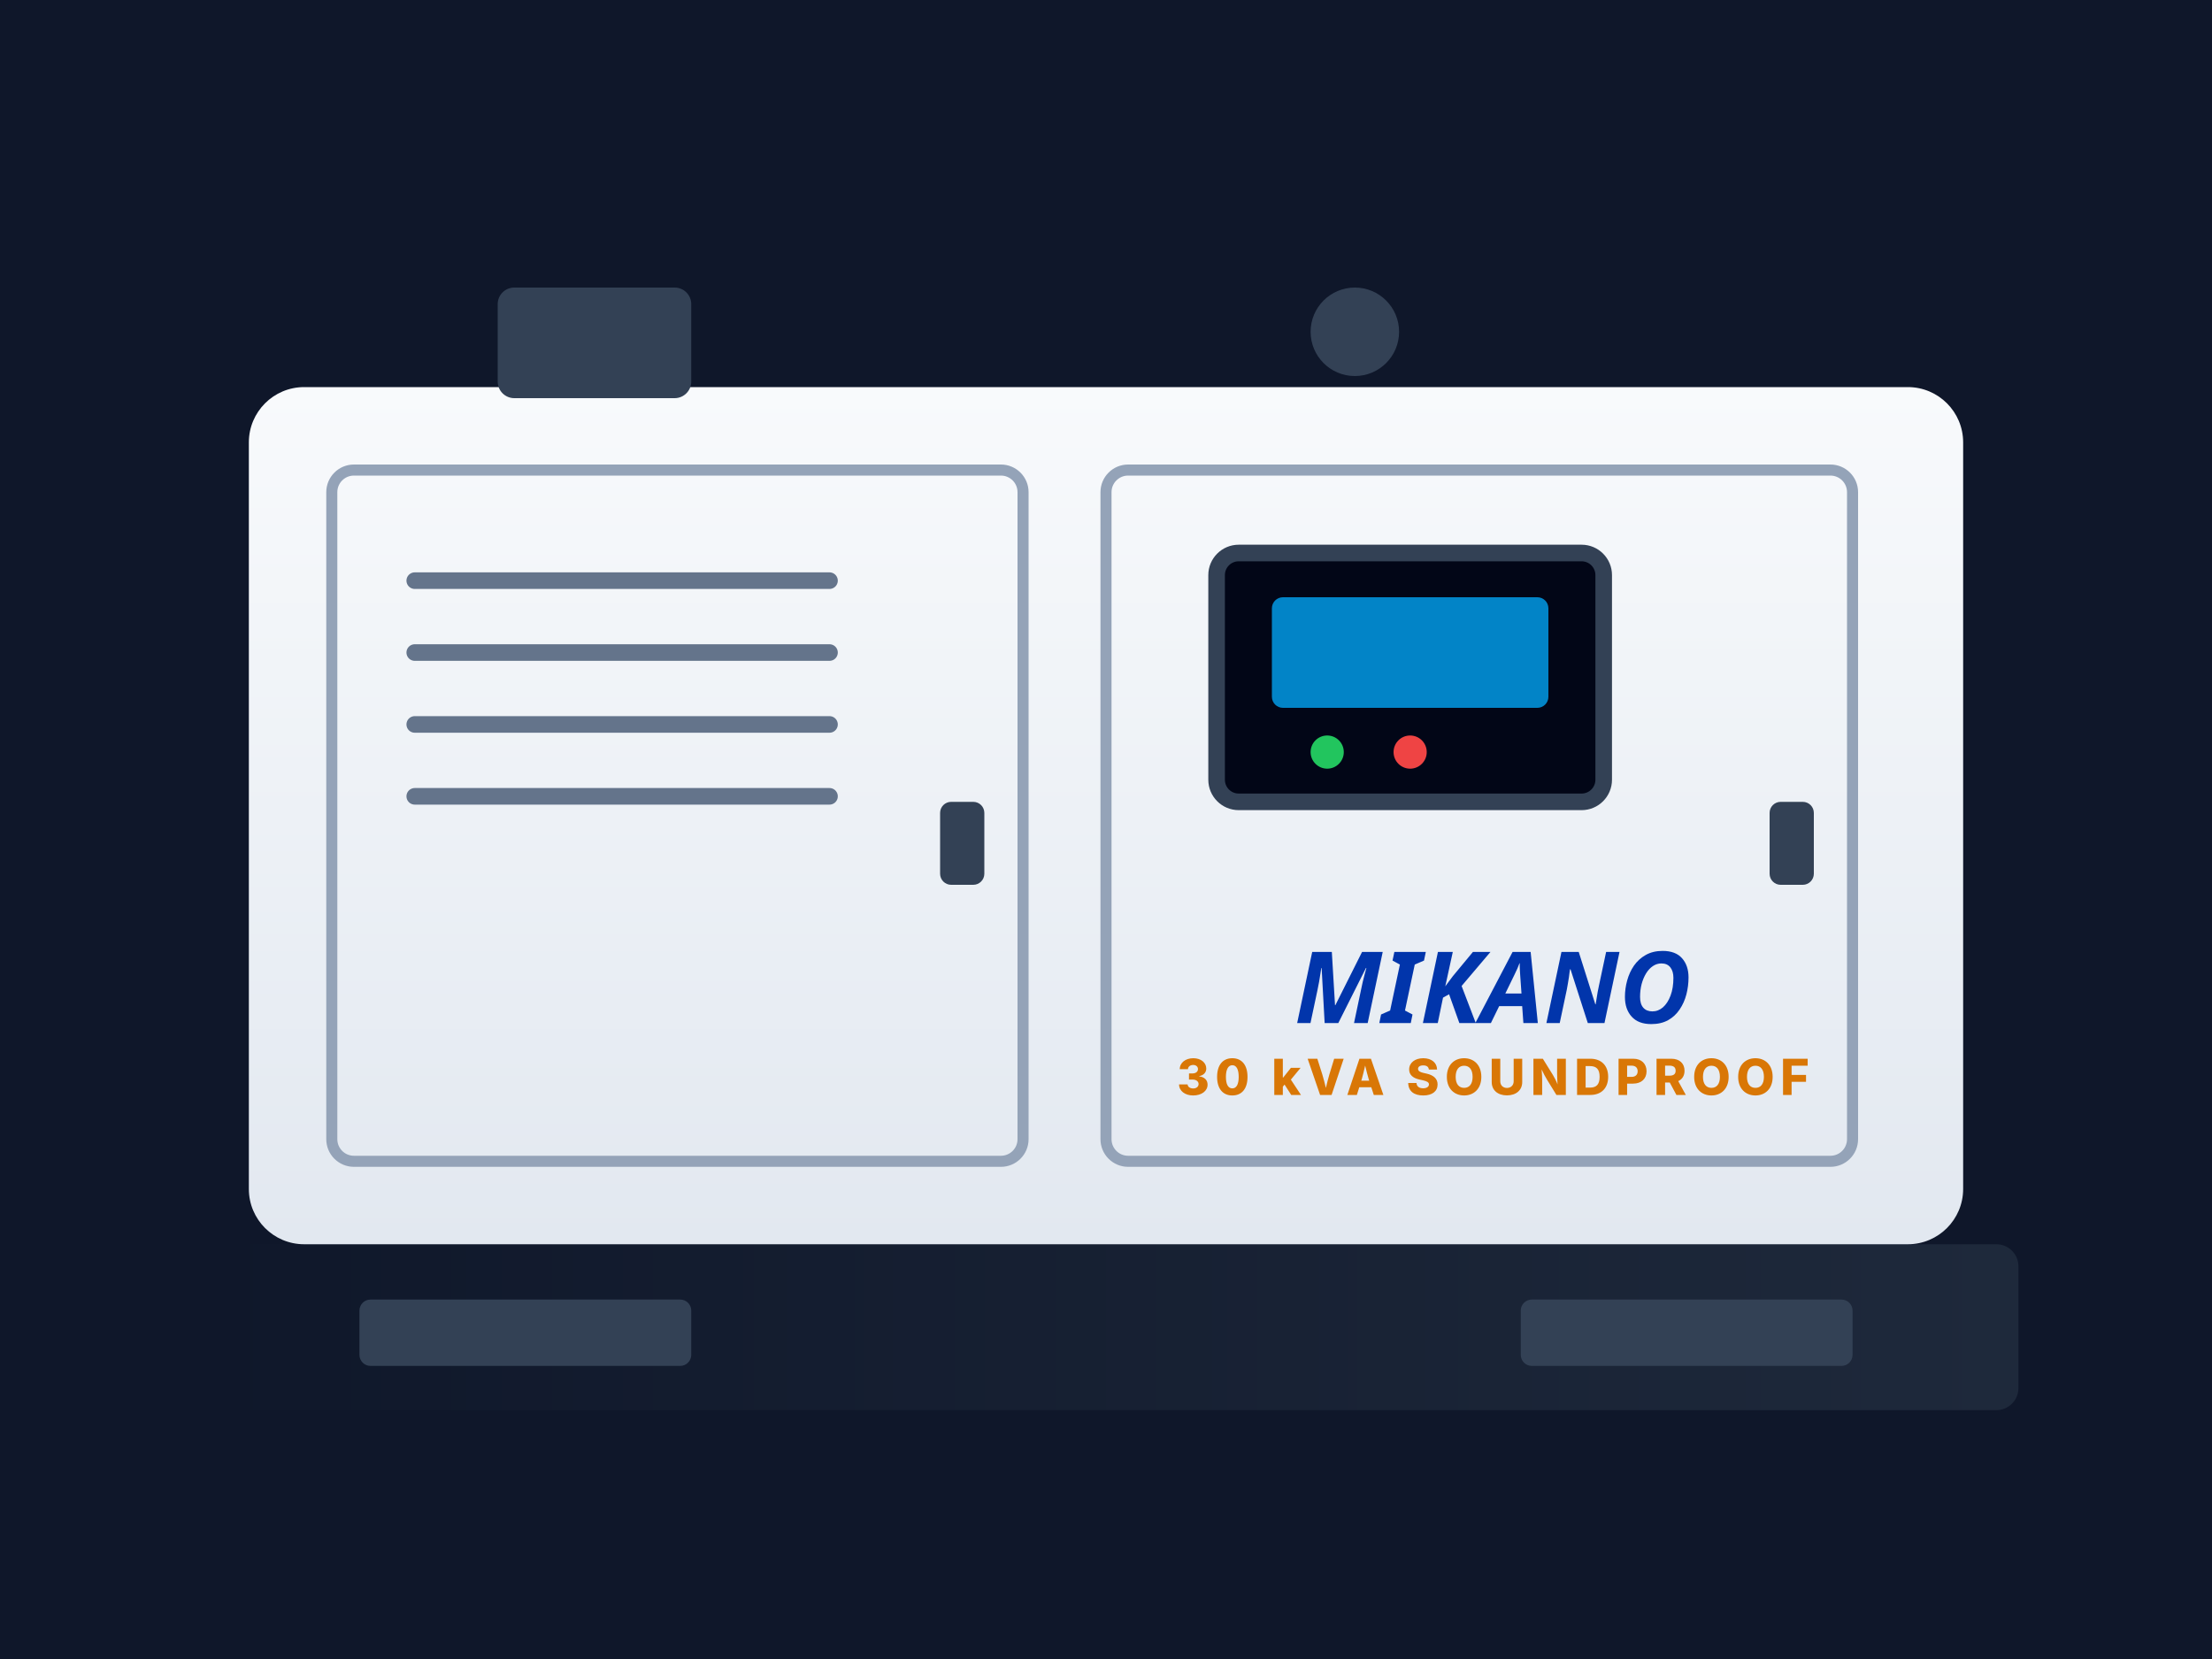
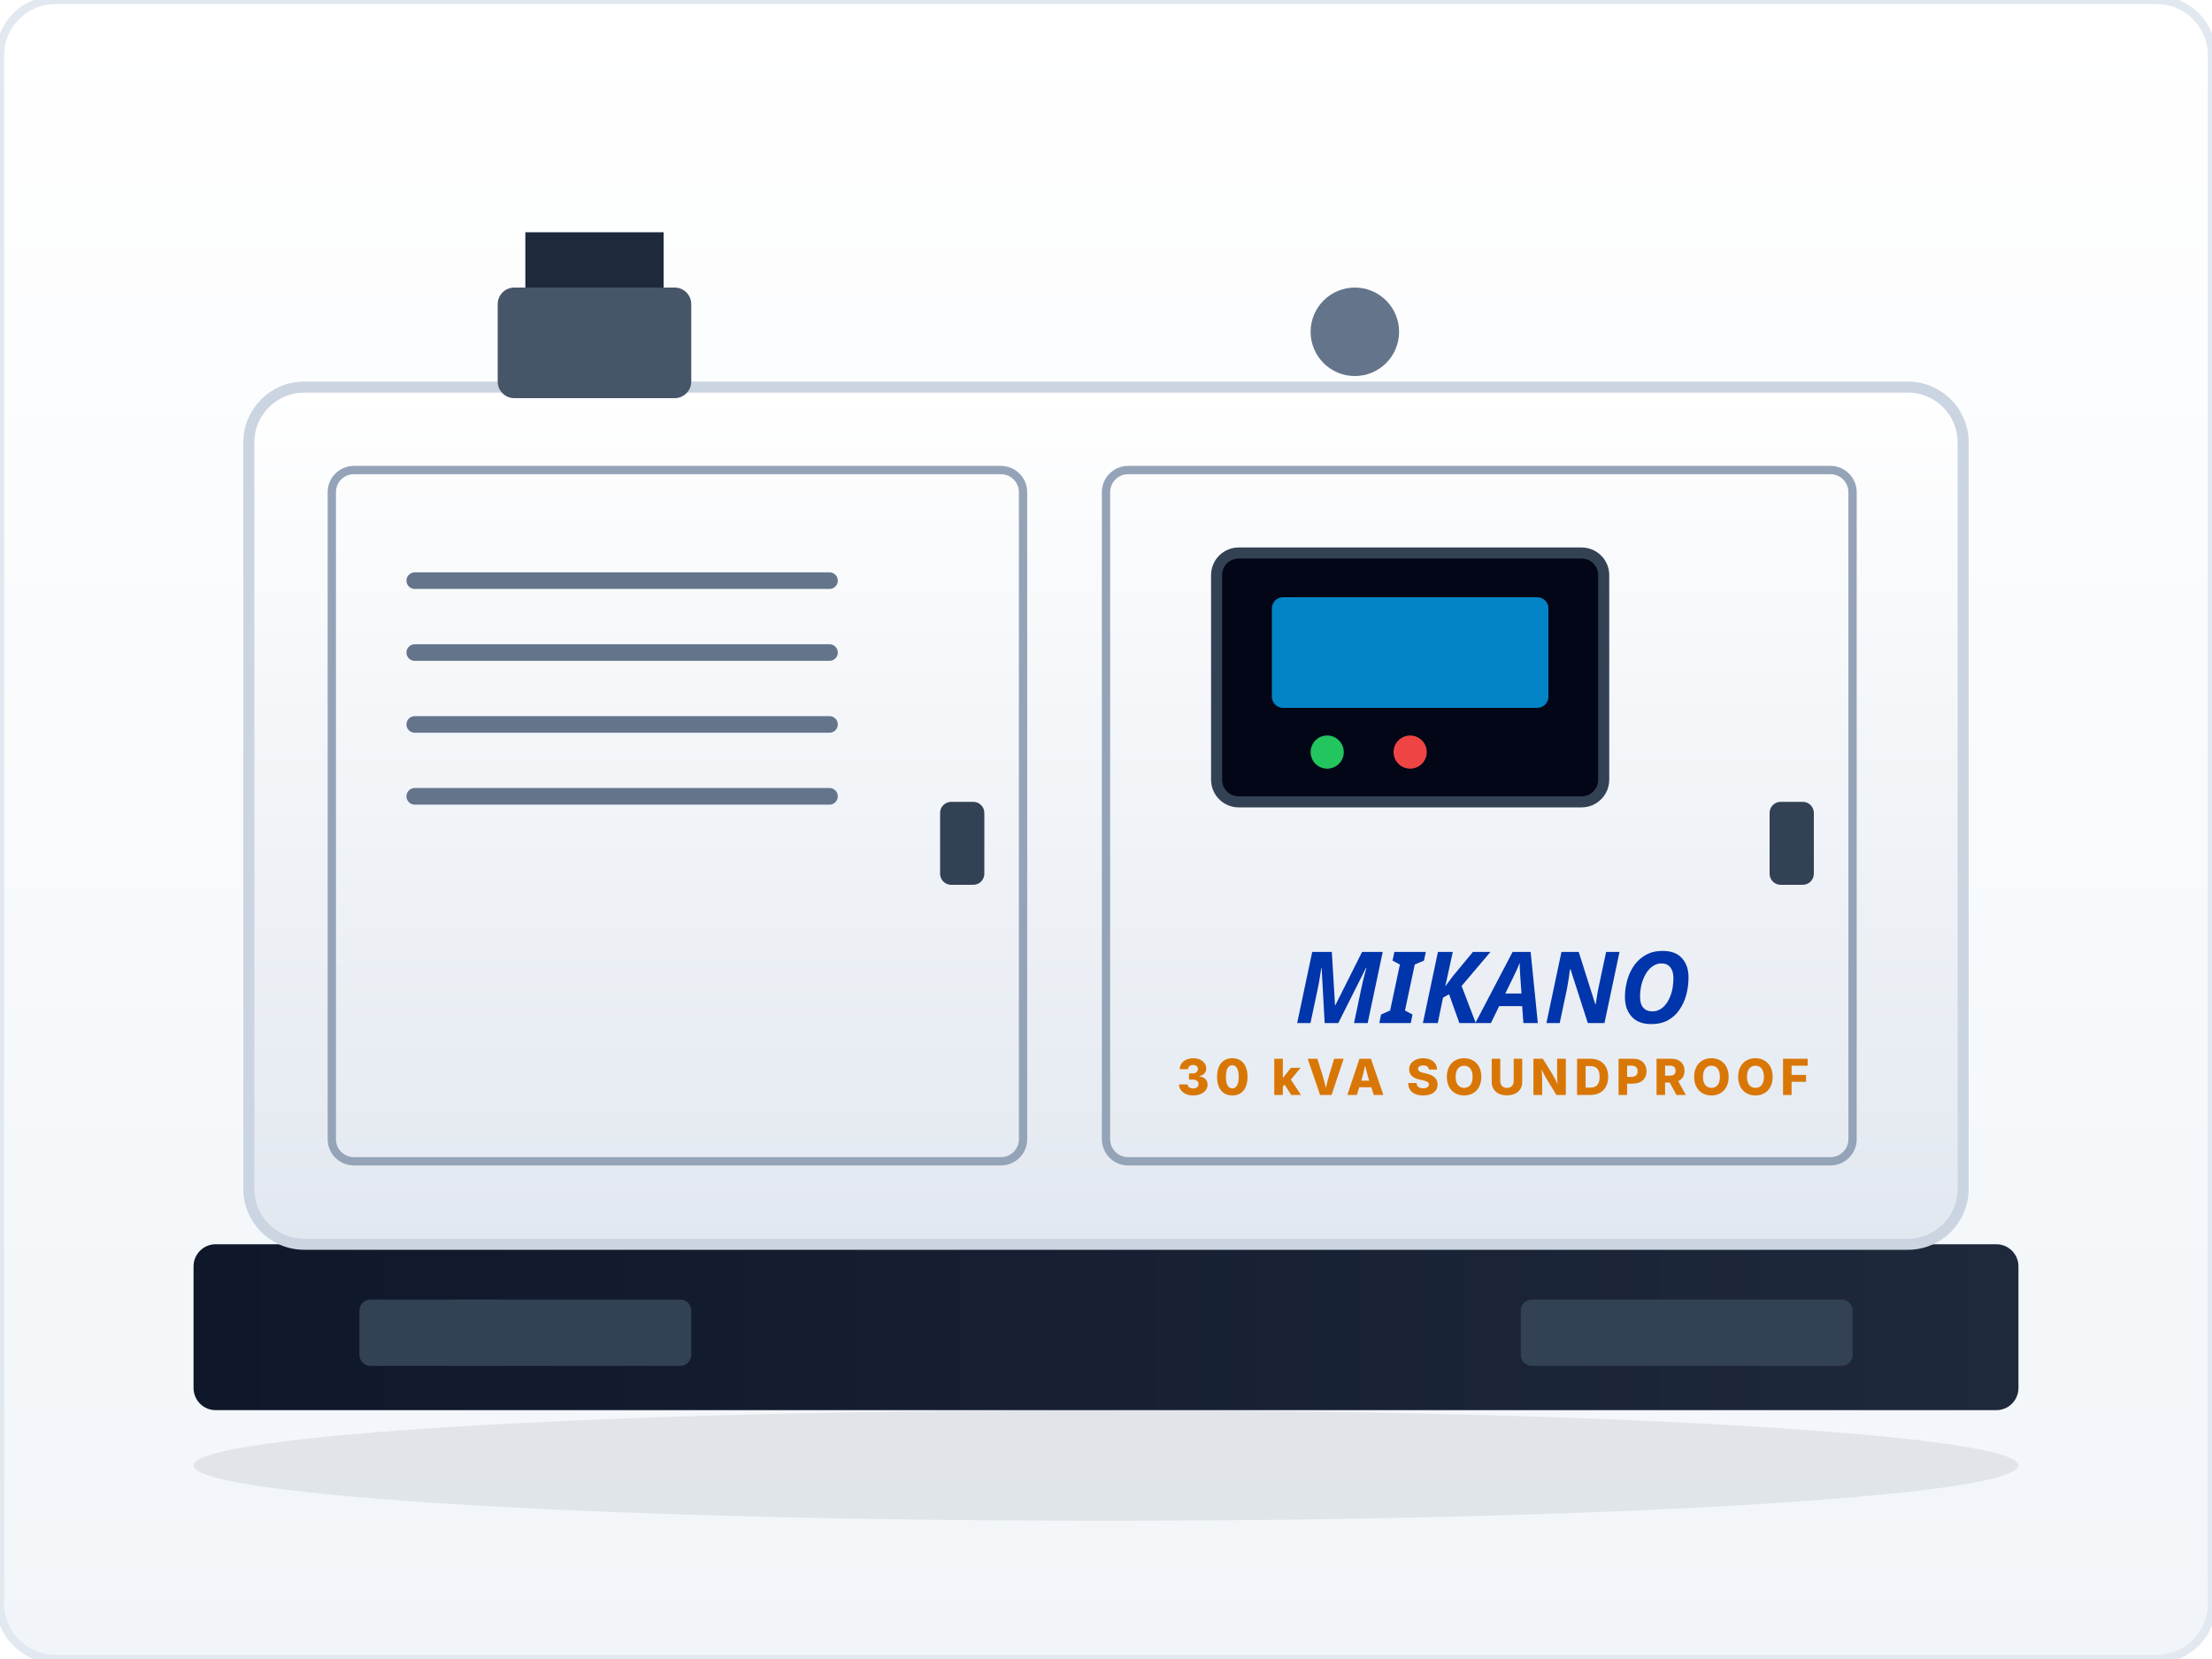
<svg xmlns="http://www.w3.org/2000/svg" viewBox="0 0 400 300" width="100%" height="100%">
  <defs>
-     <linearGradient id="m_canopy" x1="0" y1="0" x2="0" y2="1">
-       <stop offset="0%" stop-color="#F8FAFC" />
+     <linearGradient id="mk_bg" x1="0" y1="0" x2="0" y2="1">
+       <stop offset="0%" stop-color="#FFFFFF" />
+       <stop offset="100%" stop-color="#F1F5F9" />
+     </linearGradient>
+     <linearGradient id="mk_canopy" x1="0" y1="0" x2="0" y2="1">
+       <stop offset="0%" stop-color="#FFFFFF" />
      <stop offset="100%" stop-color="#E2E8F0" />
    </linearGradient>
-     <linearGradient id="m_base" x1="0" y1="0" x2="1" y2="0">
+     <linearGradient id="mk_base" x1="0" y1="0" x2="1" y2="0">
      <stop offset="0%" stop-color="#0F172A" />
      <stop offset="100%" stop-color="#1E293B" />
    </linearGradient>
  </defs>
-   <rect width="400" height="300" fill="#0F172A" />
-   <rect x="35" y="225" width="330" height="30" rx="4" fill="url(#m_base)" />
+   <rect width="400" height="300" fill="url(#mk_bg)" rx="10" stroke="#E2E8F0" stroke-width="1.5" />
+   <ellipse cx="200" cy="265" rx="165" ry="10" fill="#0F172A" opacity="0.08" />
+   <rect x="35" y="225" width="330" height="30" rx="4" fill="url(#mk_base)" />
  <rect x="65" y="235" width="60" height="12" rx="2" fill="#334155" />
  <rect x="275" y="235" width="60" height="12" rx="2" fill="#334155" />
-   <rect x="45" y="70" width="310" height="155" rx="10" fill="url(#m_canopy)" />
-   <rect x="90" y="52" width="35" height="20" rx="3" fill="#334155" />
-   <rect x="95" y="42" width="25" height="10" fill="#0F172A" />
-   <circle cx="245" cy="60" r="8" fill="#334155" />
-   <rect x="60" y="85" width="125" height="125" rx="4" fill="none" stroke="#94A3B8" stroke-width="2" />
+   <rect x="45" y="70" width="310" height="155" rx="10" fill="url(#mk_canopy)" stroke="#CBD5E1" stroke-width="2" />
+   <rect x="90" y="52" width="35" height="20" rx="3" fill="#475569" />
+   <rect x="95" y="42" width="25" height="10" fill="#1E293B" />
+   <circle cx="245" cy="60" r="8" fill="#64748B" />
+   <rect x="60" y="85" width="125" height="125" rx="4" fill="none" stroke="#94A3B8" stroke-width="1.5" />
  <rect x="170" y="145" width="8" height="15" rx="2" fill="#334155" />
-   <rect x="200" y="85" width="135" height="125" rx="4" fill="none" stroke="#94A3B8" stroke-width="2" />
+   <rect x="200" y="85" width="135" height="125" rx="4" fill="none" stroke="#94A3B8" stroke-width="1.5" />
  <rect x="320" y="145" width="8" height="15" rx="2" fill="#334155" />
  <line x1="75" y1="105" x2="150" y2="105" stroke="#64748B" stroke-width="3" stroke-linecap="round" />
  <line x1="75" y1="118" x2="150" y2="118" stroke="#64748B" stroke-width="3" stroke-linecap="round" />
  <line x1="75" y1="131" x2="150" y2="131" stroke="#64748B" stroke-width="3" stroke-linecap="round" />
  <line x1="75" y1="144" x2="150" y2="144" stroke="#64748B" stroke-width="3" stroke-linecap="round" />
-   <rect x="220" y="100" width="70" height="45" rx="4" fill="#020617" stroke="#334155" stroke-width="3" />
+   <rect x="220" y="100" width="70" height="45" rx="4" fill="#020617" stroke="#334155" stroke-width="2" />
  <rect x="230" y="108" width="50" height="20" rx="2" fill="#0284C7" />
  <circle cx="240" cy="136" r="3" fill="#22C55E" />
  <circle cx="255" cy="136" r="3" fill="#EF4444" />
-   <text x="270" y="185" font-family="'Barlow', Arial Black" font-weight="900" font-size="18" font-style="italic" fill="#0135AB" text-anchor="middle">MIKANO</text>
+   <text x="270" y="185" font-family="'Barlow', Arial Black, sans-serif" font-weight="900" font-size="18" font-style="italic" fill="#0135AB" text-anchor="middle">MIKANO</text>
  <text x="270" y="198" font-family="'Inter', sans-serif" font-weight="800" font-size="9" fill="#D97706" text-anchor="middle" letter-spacing="1">30 kVA SOUNDPROOF</text>
</svg>
